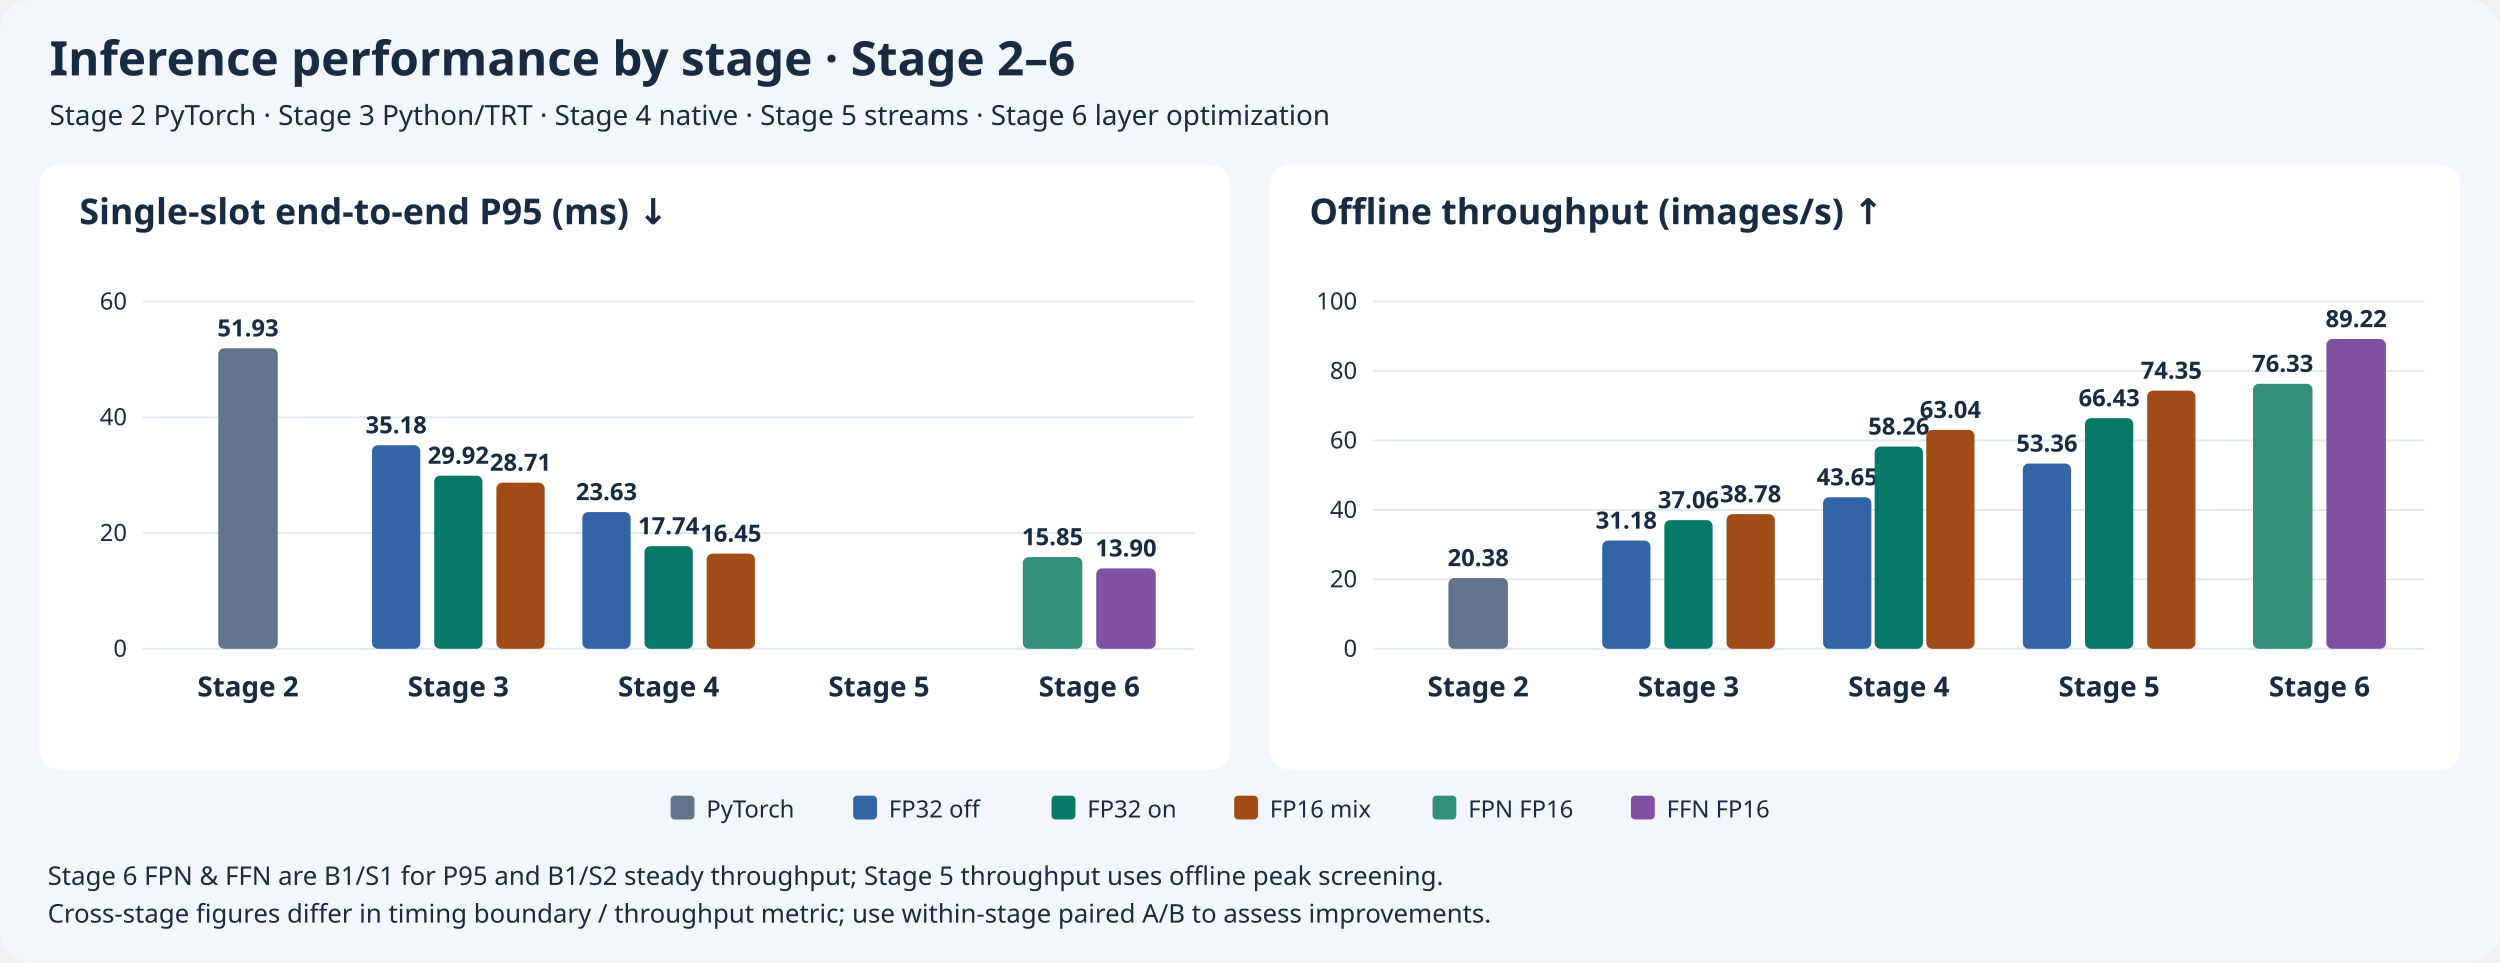
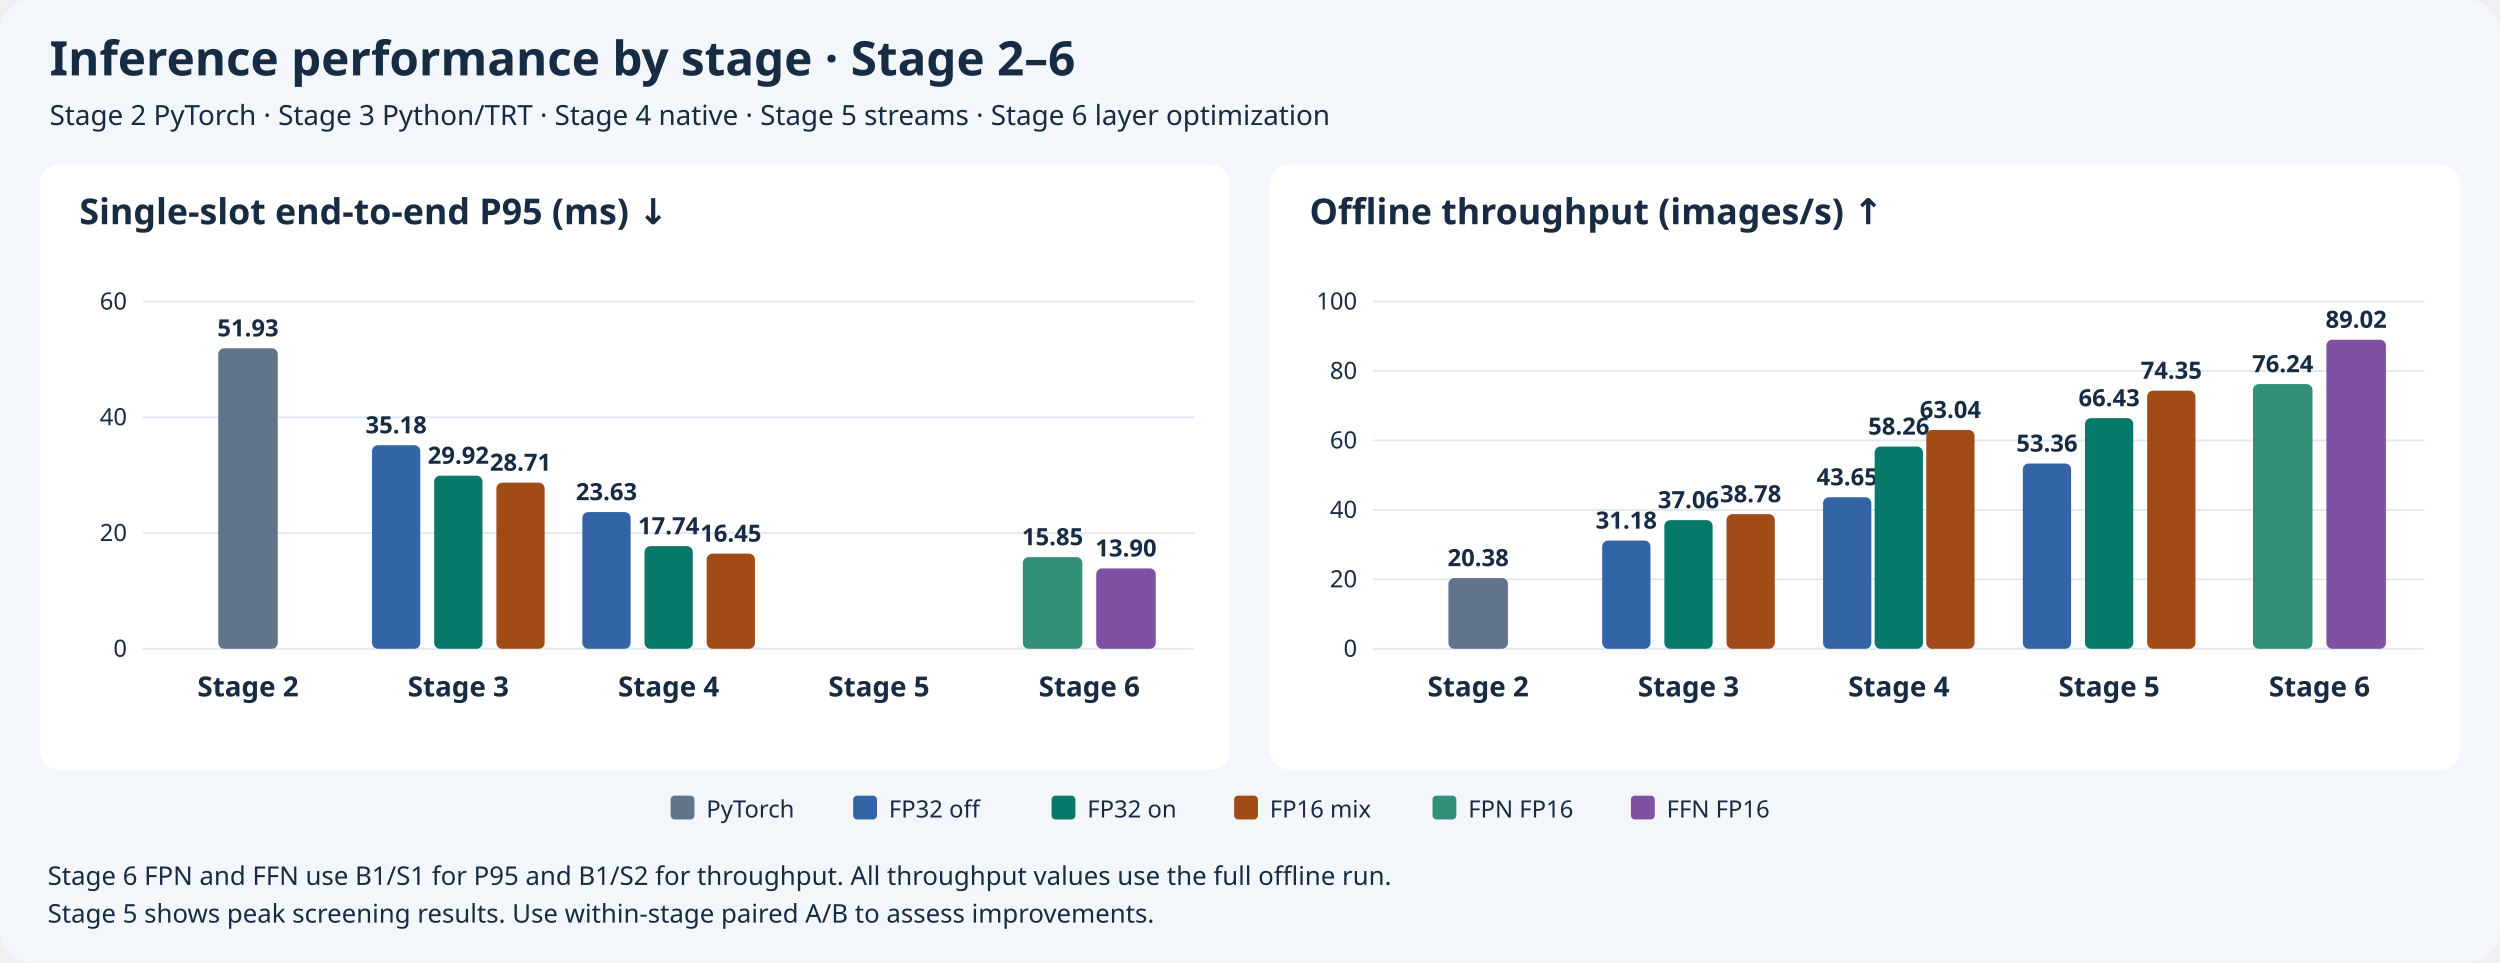
<svg xmlns="http://www.w3.org/2000/svg" width="1260" height="485" viewBox="0 0 1260 485" role="img" aria-labelledby="title description">
  <rect width="1260" height="485" rx="16" fill="#f3f6fa" />
  <g font-family="system-ui, sans-serif" fill="#172b43">
    <text x="25" y="38" font-size="24" font-weight="700">Inference performance by stage · Stage 2–6</text>
    <text x="25" y="63" font-size="14">Stage 2 PyTorch · Stage 3 Python/TRT · Stage 4 native · Stage 5 streams · Stage 6 layer optimization</text>
    <rect x="20" y="83" width="600" height="305" rx="10" fill="white" />
    <text x="40" y="113" font-size="18" font-weight="700">Single-slot end-to-end P95 (ms) ↓</text>
    <path d="M72 327.00h530" stroke="#e2e9f1" />
    <text x="64" y="331.00" text-anchor="end" font-size="12">0</text>
    <path d="M72 268.67h530" stroke="#e2e9f1" />
    <text x="64" y="272.67" text-anchor="end" font-size="12">20</text>
    <path d="M72 210.33h530" stroke="#e2e9f1" />
    <text x="64" y="214.33" text-anchor="end" font-size="12">40</text>
    <path d="M72 152.00h530" stroke="#e2e9f1" />
    <text x="64" y="156.00" text-anchor="end" font-size="12">60</text>
    <text x="125.00" y="351" text-anchor="middle" font-size="14" font-weight="650">Stage 2</text>
    <rect x="110.00" y="175.54" width="30.00" height="151.46" rx="3" fill="#61748b" />
    <text x="125.00" y="169.54" text-anchor="middle" font-size="12" font-weight="650">51.93</text>
    <text x="231.00" y="351" text-anchor="middle" font-size="14" font-weight="650">Stage 3</text>
    <rect x="187.50" y="224.39" width="24.33" height="102.61" rx="3" fill="#3365a6" />
    <text x="199.67" y="218.39" text-anchor="middle" font-size="12" font-weight="650">35.18</text>
    <rect x="218.83" y="239.73" width="24.33" height="87.27" rx="3" fill="#067969" />
    <text x="231.00" y="233.73" text-anchor="middle" font-size="12" font-weight="650">29.92</text>
    <rect x="250.17" y="243.26" width="24.33" height="83.74" rx="3" fill="#a14c17" />
    <text x="262.33" y="237.26" text-anchor="middle" font-size="12" font-weight="650">28.71</text>
    <text x="337.00" y="351" text-anchor="middle" font-size="14" font-weight="650">Stage 4</text>
    <rect x="293.50" y="258.08" width="24.33" height="68.92" rx="3" fill="#3365a6" />
    <text x="305.67" y="252.08" text-anchor="middle" font-size="12" font-weight="650">23.63</text>
    <rect x="324.83" y="275.26" width="24.33" height="51.74" rx="3" fill="#067969" />
    <text x="337.00" y="269.26" text-anchor="middle" font-size="12" font-weight="650">17.74</text>
    <rect x="356.17" y="279.02" width="24.33" height="47.98" rx="3" fill="#a14c17" />
    <text x="368.33" y="273.02" text-anchor="middle" font-size="12" font-weight="650">16.45</text>
    <text x="443.00" y="351" text-anchor="middle" font-size="14" font-weight="650">Stage 5</text>
    <text x="549.00" y="351" text-anchor="middle" font-size="14" font-weight="650">Stage 6</text>
-     <rect x="515.50" y="280.77" width="30.00" height="46.23" rx="3" fill="#348f79" />
-     <text x="530.50" y="274.77" text-anchor="middle" font-size="12" font-weight="650">15.85</text>
+     <rect x="515.50" y="280.78" width="30.00" height="46.22" rx="3" fill="#348f79" />
+     <text x="530.50" y="274.78" text-anchor="middle" font-size="12" font-weight="650">15.85</text>
    <rect x="552.50" y="286.46" width="30.00" height="40.54" rx="3" fill="#8051a3" />
    <text x="567.50" y="280.46" text-anchor="middle" font-size="12" font-weight="650">13.90</text>
    <rect x="640" y="83" width="600" height="305" rx="10" fill="white" />
    <text x="660" y="113" font-size="18" font-weight="700">Offline throughput (images/s) ↑</text>
    <path d="M692 327.00h530" stroke="#e2e9f1" />
    <text x="684" y="331.00" text-anchor="end" font-size="12">0</text>
    <path d="M692 292.00h530" stroke="#e2e9f1" />
    <text x="684" y="296.00" text-anchor="end" font-size="12">20</text>
    <path d="M692 257.00h530" stroke="#e2e9f1" />
    <text x="684" y="261.00" text-anchor="end" font-size="12">40</text>
    <path d="M692 222.00h530" stroke="#e2e9f1" />
    <text x="684" y="226.00" text-anchor="end" font-size="12">60</text>
    <path d="M692 187.00h530" stroke="#e2e9f1" />
    <text x="684" y="191.00" text-anchor="end" font-size="12">80</text>
    <path d="M692 152.00h530" stroke="#e2e9f1" />
    <text x="684" y="156.00" text-anchor="end" font-size="12">100</text>
    <text x="745.00" y="351" text-anchor="middle" font-size="14" font-weight="650">Stage 2</text>
    <rect x="730.00" y="291.33" width="30.00" height="35.66" rx="3" fill="#61748b" />
    <text x="745.00" y="285.33" text-anchor="middle" font-size="12" font-weight="650">20.38</text>
    <text x="851.00" y="351" text-anchor="middle" font-size="14" font-weight="650">Stage 3</text>
    <rect x="807.50" y="272.44" width="24.33" height="54.56" rx="3" fill="#3365a6" />
    <text x="819.67" y="266.44" text-anchor="middle" font-size="12" font-weight="650">31.18</text>
    <rect x="838.83" y="262.14" width="24.33" height="64.86" rx="3" fill="#067969" />
    <text x="851.00" y="256.14" text-anchor="middle" font-size="12" font-weight="650">37.06</text>
    <rect x="870.17" y="259.13" width="24.33" height="67.86" rx="3" fill="#a14c17" />
    <text x="882.33" y="253.13" text-anchor="middle" font-size="12" font-weight="650">38.78</text>
    <text x="957.00" y="351" text-anchor="middle" font-size="14" font-weight="650">Stage 4</text>
    <rect x="918.83" y="250.61" width="24.33" height="76.39" rx="3" fill="#3365a6" />
    <text x="931.00" y="244.61" text-anchor="middle" font-size="12" font-weight="650">43.65</text>
    <rect x="944.83" y="225.05" width="24.33" height="101.95" rx="3" fill="#067969" />
    <text x="957.00" y="219.05" text-anchor="middle" font-size="12" font-weight="650">58.26</text>
    <rect x="970.83" y="216.68" width="24.33" height="110.32" rx="3" fill="#a14c17" />
    <text x="983.00" y="210.68" text-anchor="middle" font-size="12" font-weight="650">63.04</text>
    <text x="1063.00" y="351" text-anchor="middle" font-size="14" font-weight="650">Stage 5</text>
    <rect x="1019.50" y="233.62" width="24.33" height="93.38" rx="3" fill="#3365a6" />
    <text x="1031.67" y="227.62" text-anchor="middle" font-size="12" font-weight="650">53.36</text>
    <rect x="1050.83" y="210.75" width="24.33" height="116.25" rx="3" fill="#067969" />
    <text x="1063.00" y="204.75" text-anchor="middle" font-size="12" font-weight="650">66.43</text>
    <rect x="1082.17" y="196.89" width="24.33" height="130.11" rx="3" fill="#a14c17" />
    <text x="1094.33" y="190.89" text-anchor="middle" font-size="12" font-weight="650">74.35</text>
    <text x="1169.00" y="351" text-anchor="middle" font-size="14" font-weight="650">Stage 6</text>
-     <rect x="1135.50" y="193.42" width="30.00" height="133.58" rx="3" fill="#348f79" />
-     <text x="1150.50" y="187.42" text-anchor="middle" font-size="12" font-weight="650">76.33</text>
-     <rect x="1172.50" y="170.87" width="30.00" height="156.13" rx="3" fill="#8051a3" />
-     <text x="1187.50" y="164.87" text-anchor="middle" font-size="12" font-weight="650">89.22</text>
+     <rect x="1135.50" y="193.58" width="30.00" height="133.42" rx="3" fill="#348f79" />
+     <text x="1150.50" y="187.58" text-anchor="middle" font-size="12" font-weight="650">76.24</text>
+     <rect x="1172.50" y="171.21" width="30.00" height="155.79" rx="3" fill="#8051a3" />
+     <text x="1187.50" y="165.21" text-anchor="middle" font-size="12" font-weight="650">89.02</text>
    <rect x="338" y="401" width="12" height="12" rx="2" fill="#61748b" />
    <text x="356" y="412" font-size="12">PyTorch</text>
    <rect x="430" y="401" width="12" height="12" rx="2" fill="#3365a6" />
    <text x="448" y="412" font-size="12">FP32 off</text>
    <rect x="530" y="401" width="12" height="12" rx="2" fill="#067969" />
    <text x="548" y="412" font-size="12">FP32 on</text>
    <rect x="622" y="401" width="12" height="12" rx="2" fill="#a14c17" />
    <text x="640" y="412" font-size="12">FP16 mix</text>
    <rect x="722" y="401" width="12" height="12" rx="2" fill="#348f79" />
    <text x="740" y="412" font-size="12">FPN FP16</text>
    <rect x="822" y="401" width="12" height="12" rx="2" fill="#8051a3" />
    <text x="840" y="412" font-size="12">FFN FP16</text>
-     <text x="24" y="446" font-size="13">Stage 6 FPN &amp; FFN are B1/S1 for P95 and B1/S2 steady throughput; Stage 5 throughput uses offline peak screening.</text>
-     <text x="24" y="465" font-size="13">Cross-stage figures differ in timing boundary / throughput metric; use within-stage paired A/B to assess improvements.</text>
+     <text x="24" y="446" font-size="13">Stage 6 FPN and FFN use B1/S1 for P95 and B1/S2 for throughput. All throughput values use the full offline run.</text>
+     <text x="24" y="465" font-size="13">Stage 5 shows peak screening results. Use within-stage paired A/B to assess improvements.</text>
  </g>
</svg>
